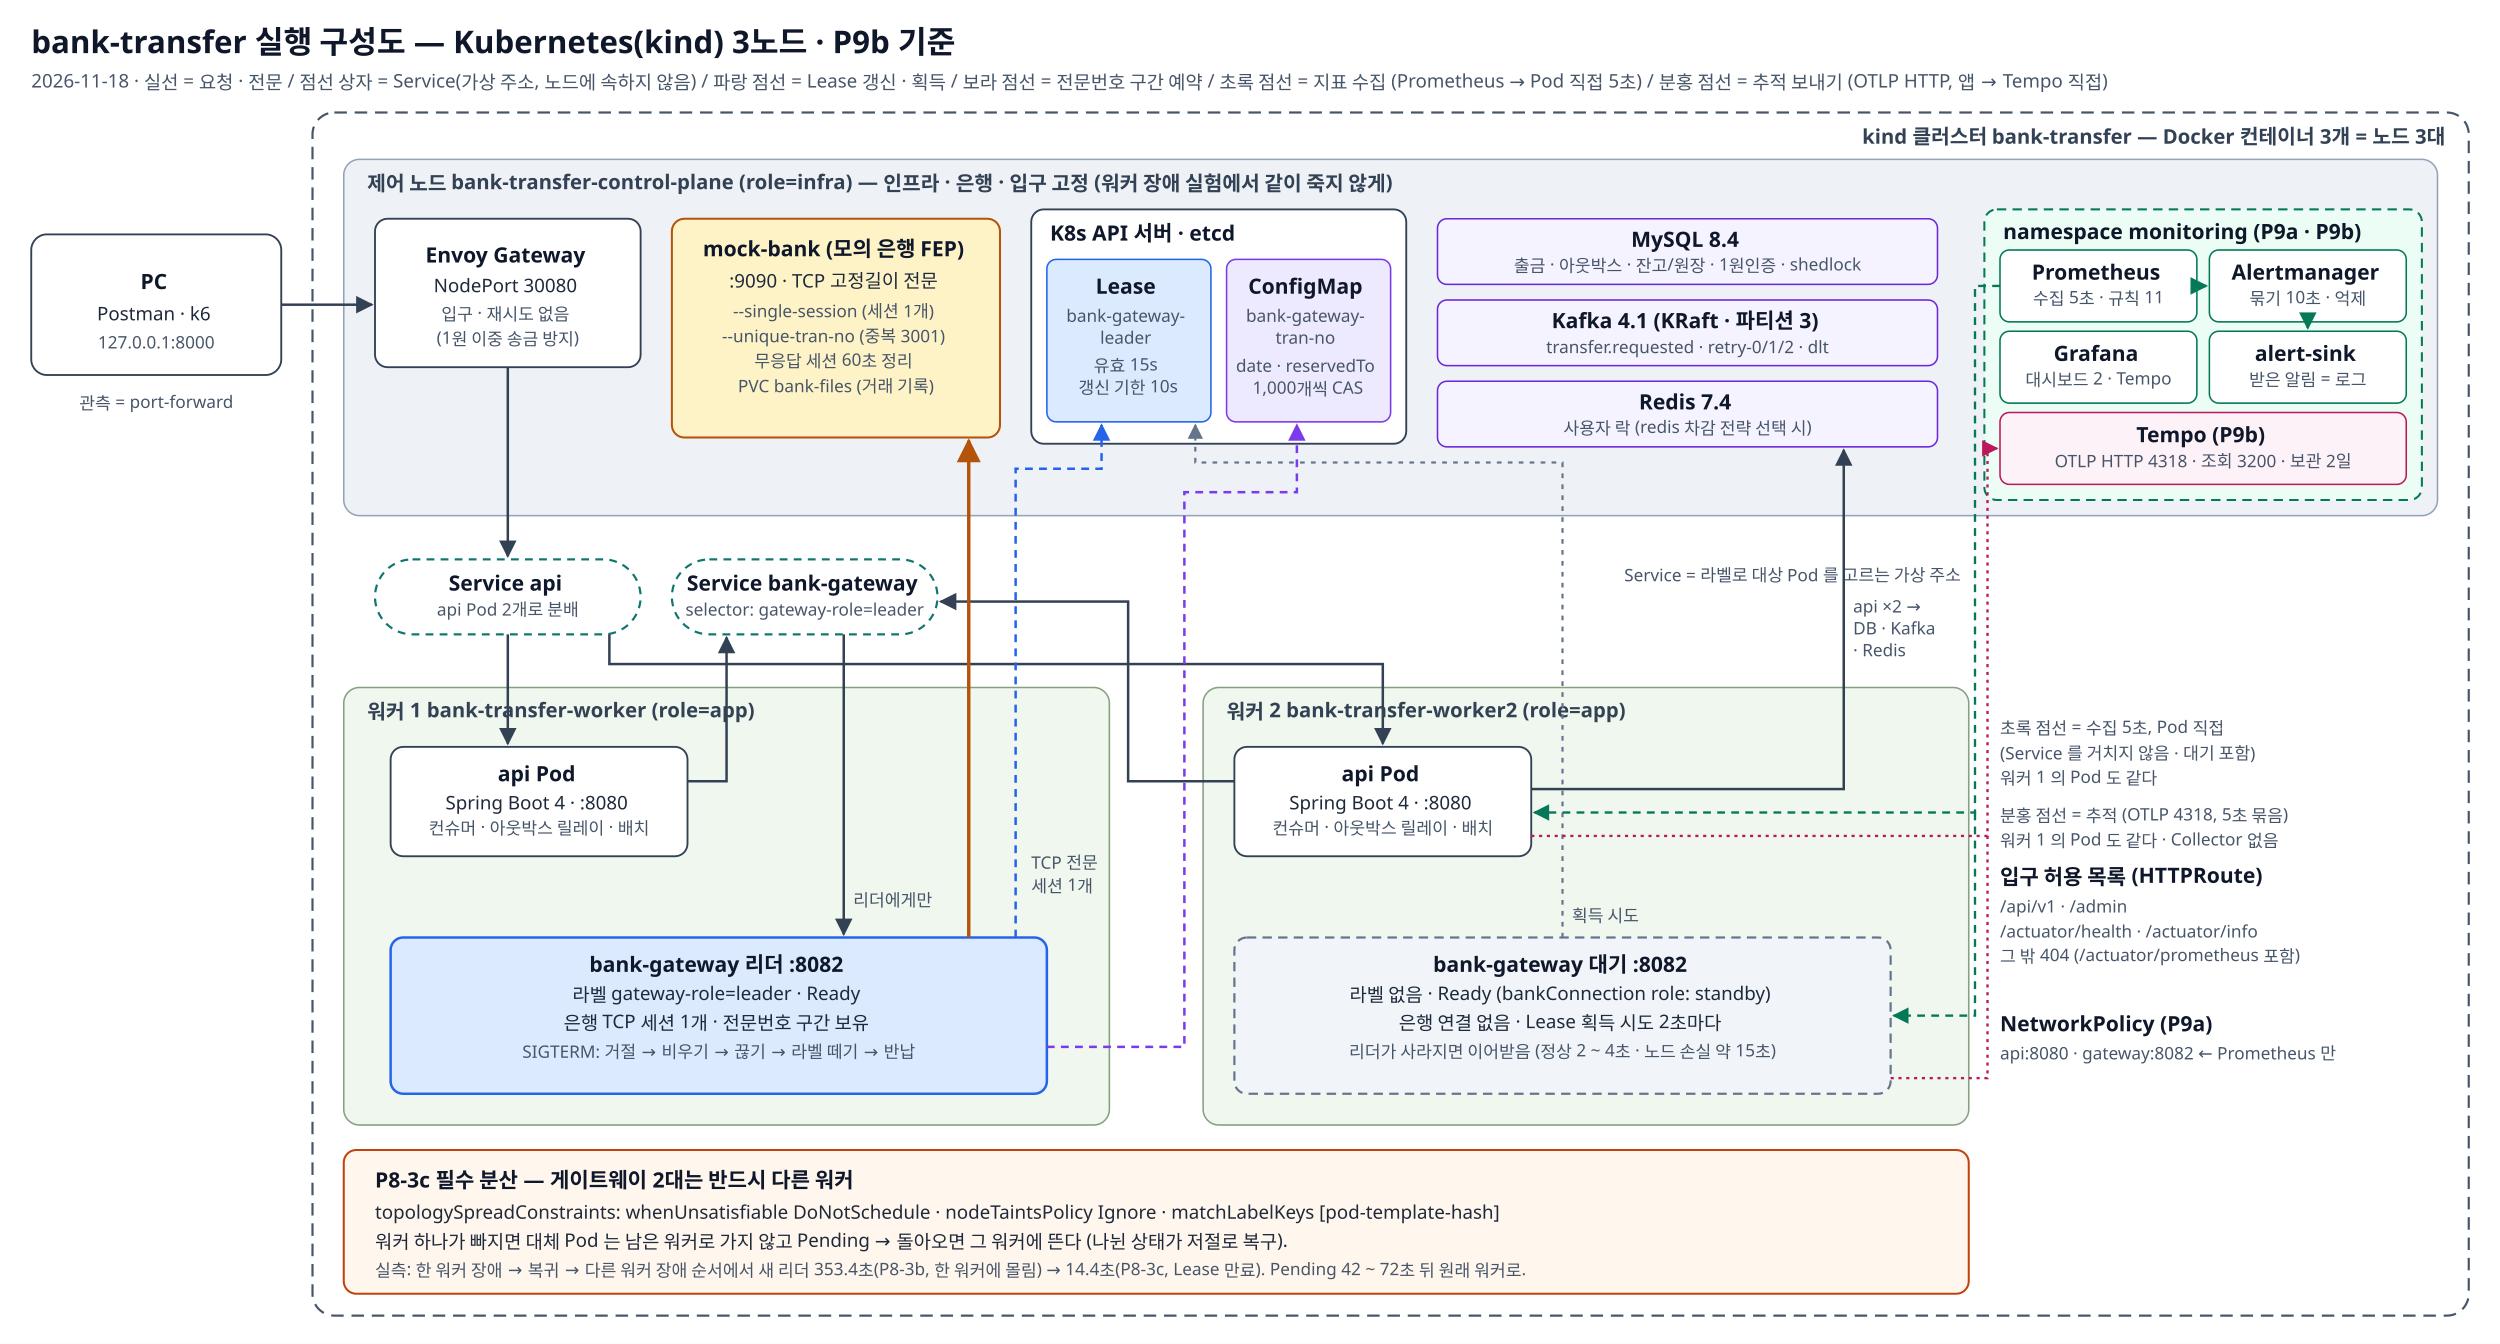
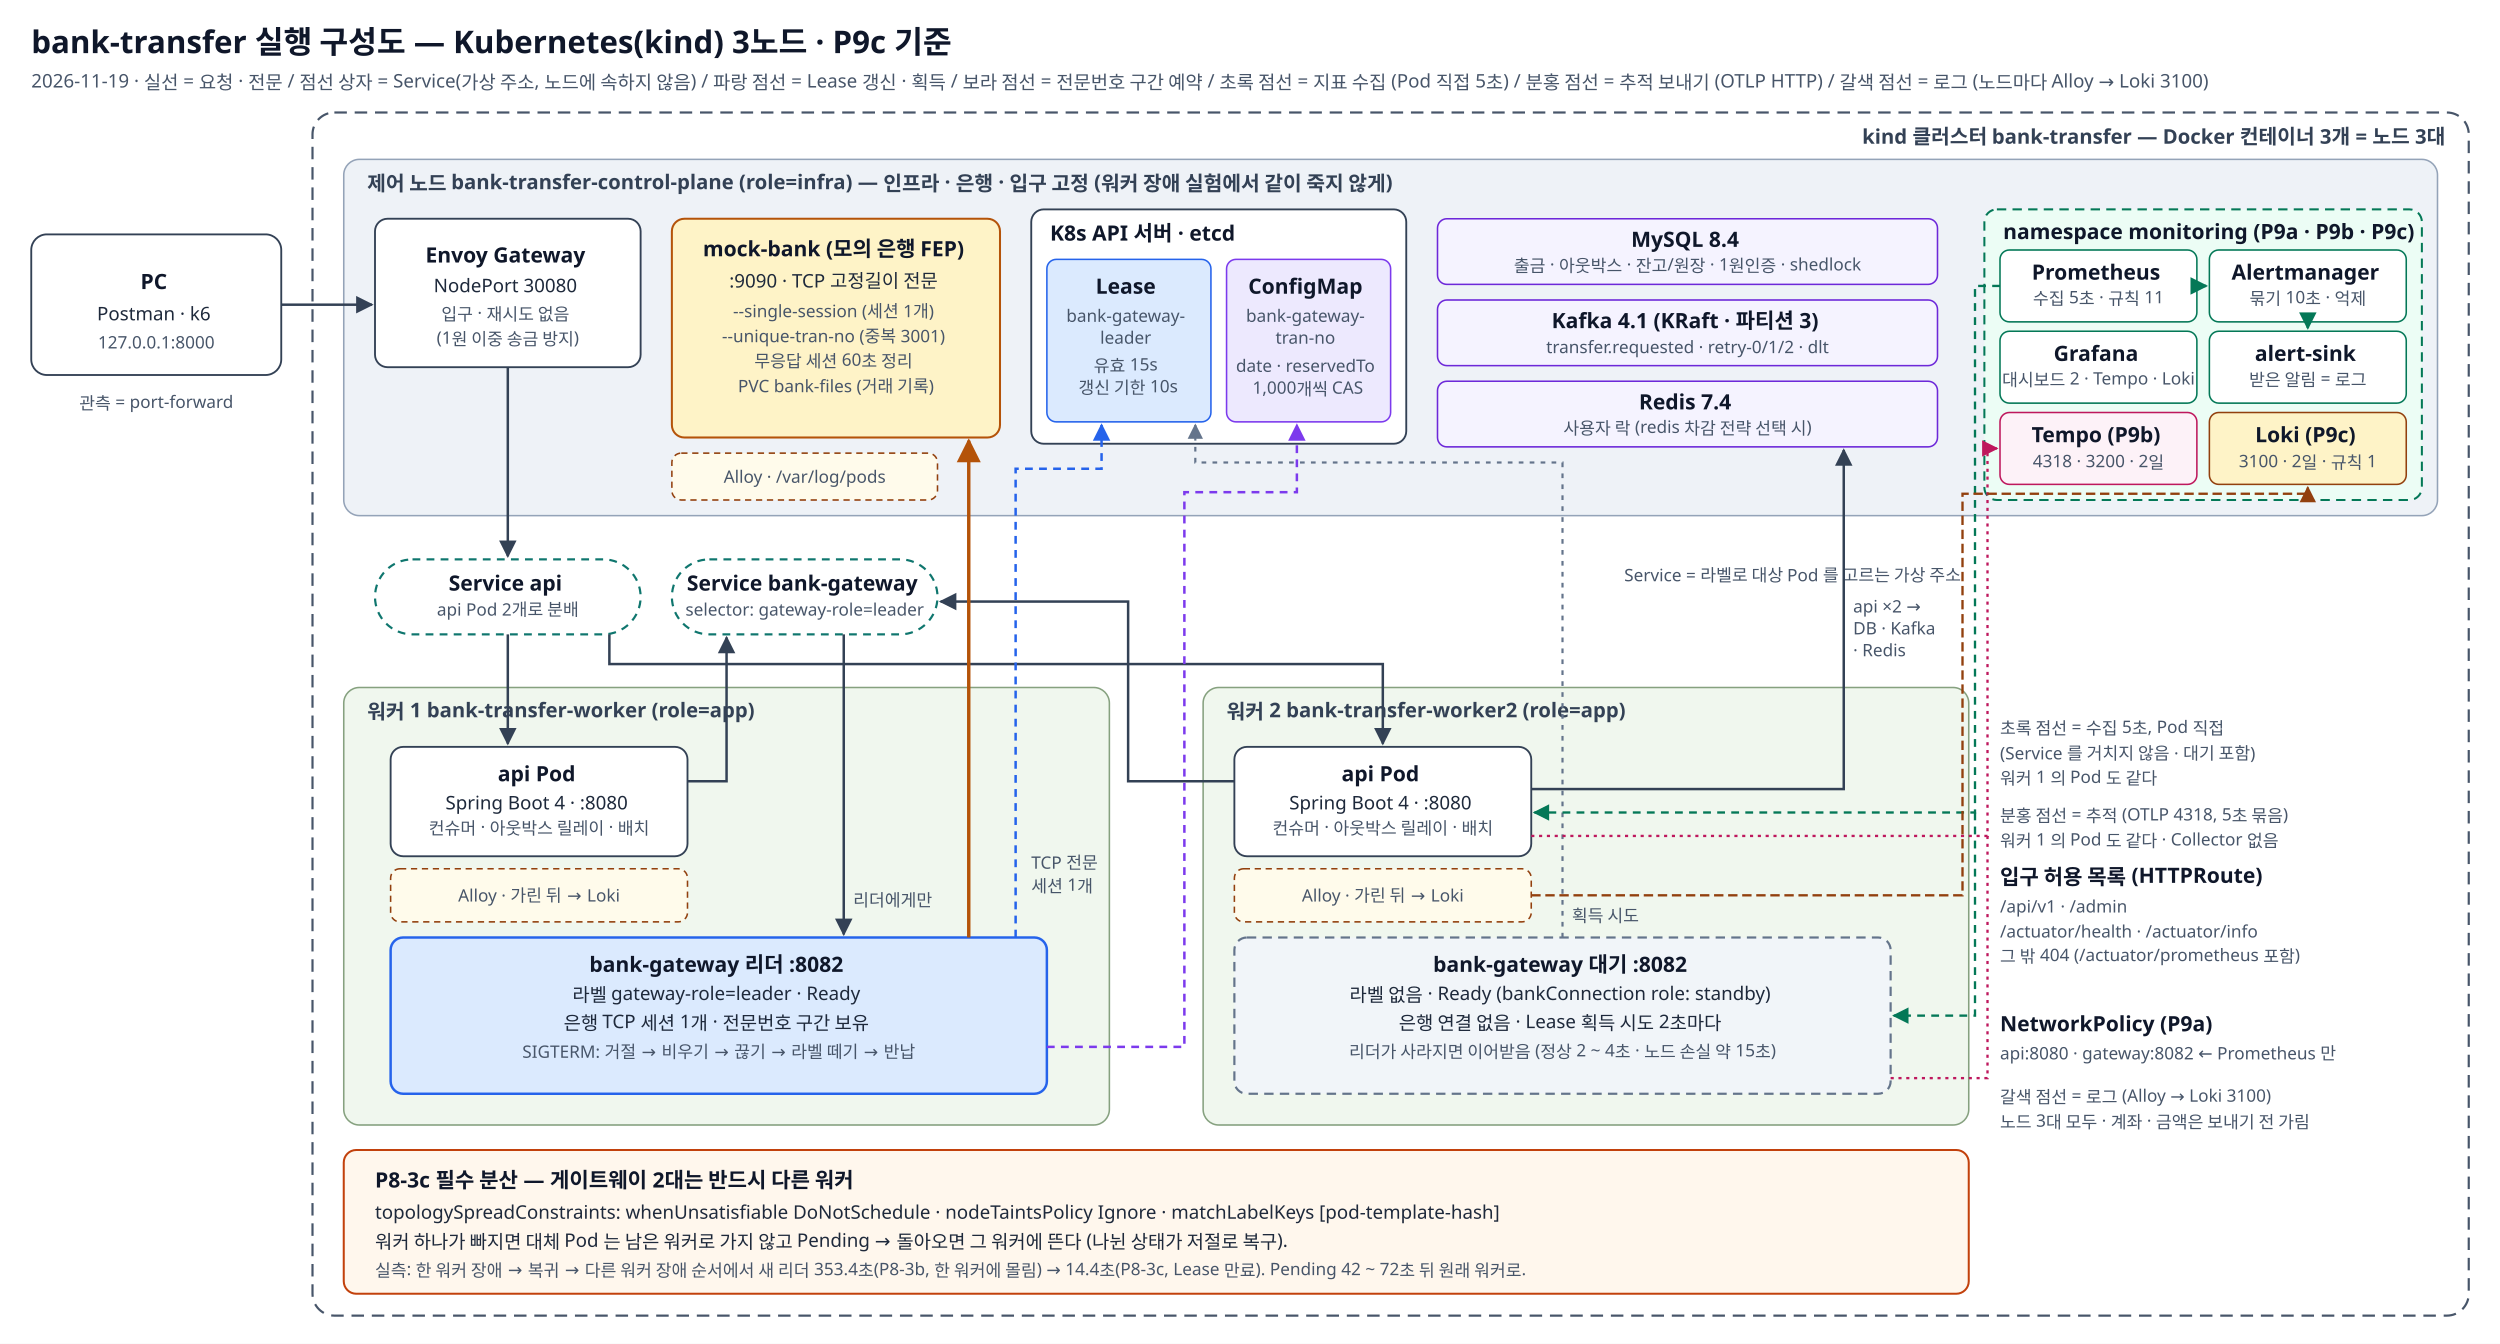
<svg xmlns="http://www.w3.org/2000/svg" viewBox="0 0 1600 860" width="1600" height="860" font-family="'Malgun Gothic','Apple SD Gothic Neo','Noto Sans KR',sans-serif">
  <defs>
    <marker id="arr" viewBox="0 0 10 10" refX="9" refY="5" markerWidth="7" markerHeight="7" orient="auto-start-reverse">
      <path d="M0,0 L10,5 L0,10 z" fill="#334155" />
    </marker>
    <marker id="arrB" viewBox="0 0 10 10" refX="9" refY="5" markerWidth="7" markerHeight="7" orient="auto-start-reverse">
      <path d="M0,0 L10,5 L0,10 z" fill="#b45309" />
    </marker>
    <marker id="arrL" viewBox="0 0 10 10" refX="9" refY="5" markerWidth="7" markerHeight="7" orient="auto-start-reverse">
      <path d="M0,0 L10,5 L0,10 z" fill="#2563eb" />
    </marker>
    <marker id="arrC" viewBox="0 0 10 10" refX="9" refY="5" markerWidth="7" markerHeight="7" orient="auto-start-reverse">
      <path d="M0,0 L10,5 L0,10 z" fill="#7c3aed" />
    </marker>
    <marker id="arrS" viewBox="0 0 10 10" refX="9" refY="5" markerWidth="7" markerHeight="7" orient="auto-start-reverse">
      <path d="M0,0 L10,5 L0,10 z" fill="#64748b" />
    </marker>
    <marker id="arrM" viewBox="0 0 10 10" refX="9" refY="5" markerWidth="7" markerHeight="7" orient="auto-start-reverse">
      <path d="M0,0 L10,5 L0,10 z" fill="#047857" />
    </marker>
    <marker id="arrT" viewBox="0 0 10 10" refX="9" refY="5" markerWidth="7" markerHeight="7" orient="auto-start-reverse">
      <path d="M0,0 L10,5 L0,10 z" fill="#be185d" />
+     </marker>
+     <marker id="arrG" viewBox="0 0 10 10" refX="9" refY="5" markerWidth="7" markerHeight="7" orient="auto-start-reverse">
+       <path d="M0,0 L10,5 L0,10 z" fill="#92400e" />
    </marker>
    <style>
      .t{font-size:20px;font-weight:700;fill:#0f172a}
      .st{font-size:12px;fill:#475569}
      .h{font-size:13.5px;font-weight:700;fill:#0f172a}
      .b{font-size:12px;fill:#1e293b}
      .s{font-size:11px;fill:#475569}
      .zone{font-size:13px;font-weight:700;fill:#334155}
      .box{fill:#ffffff;stroke:#334155;stroke-width:1.2}
      .ln{fill:none;stroke:#334155;stroke-width:1.6}
    </style>
  </defs>
  <rect x="0" y="0" width="1600" height="860" fill="#ffffff" />
-   <text class="t" x="20" y="34">bank-transfer 실행 구성도 — Kubernetes(kind) 3노드 · P9b 기준</text>
-   <text class="st" x="20" y="56">2026-11-18 · 실선 = 요청 · 전문 / 점선 상자 = Service(가상 주소, 노드에 속하지 않음) / 파랑 점선 = Lease 갱신 · 획득 / 보라 점선 = 전문번호 구간 예약 / 초록 점선 = 지표 수집 (Prometheus → Pod 직접 5초) / 분홍 점선 = 추적 보내기 (OTLP HTTP, 앱 → Tempo 직접)</text>
+   <text class="t" x="20" y="34">bank-transfer 실행 구성도 — Kubernetes(kind) 3노드 · P9c 기준</text>
+   <text class="st" x="20" y="56">2026-11-19 · 실선 = 요청 · 전문 / 점선 상자 = Service(가상 주소, 노드에 속하지 않음) / 파랑 점선 = Lease 갱신 · 획득 / 보라 점선 = 전문번호 구간 예약 / 초록 점선 = 지표 수집 (Pod 직접 5초) / 분홍 점선 = 추적 보내기 (OTLP HTTP) / 갈색 점선 = 로그 (노드마다 Alloy → Loki 3100)</text>
  <rect class="box" x="20" y="150" width="160" height="90" rx="10" />
  <text x="100" y="185" text-anchor="middle">
    <tspan class="h">PC</tspan>
    <tspan class="b" x="100" dy="20">Postman · k6</tspan>
    <tspan class="s" x="100" dy="18">127.0.0.1:8000</tspan>
  </text>
  <text class="s" x="100" y="262" text-anchor="middle">관측 = port-forward</text>
  <rect x="200" y="72" width="1380" height="770" rx="14" fill="none" stroke="#475569" stroke-width="1.4" stroke-dasharray="8 5" />
  <text class="zone" x="1565" y="92" text-anchor="end">kind 클러스터 bank-transfer — Docker 컨테이너 3개 = 노드 3대</text>
  <rect x="220" y="102" width="1340" height="228" rx="10" fill="#eef2f7" stroke="#94a3b8" />
  <text class="zone" x="235" y="122">제어 노드 bank-transfer-control-plane (role=infra) — 인프라 · 은행 · 입구 고정 (워커 장애 실험에서 같이 죽지 않게)</text>
  <rect class="box" x="240" y="140" width="170" height="95" rx="8" />
  <text x="325" y="168" text-anchor="middle">
    <tspan class="h">Envoy Gateway</tspan>
    <tspan class="b" x="325" dy="19">NodePort 30080</tspan>
    <tspan class="s" x="325" dy="18">입구 · 재시도 없음</tspan>
    <tspan class="s" x="325" dy="15">(1원 이중 송금 방지)</tspan>
  </text>
  <rect x="430" y="140" width="210" height="140" rx="8" fill="#fef3c7" stroke="#b45309" stroke-width="1.3" />
  <text x="535" y="164" text-anchor="middle">
    <tspan class="h">mock-bank (모의 은행 FEP)</tspan>
    <tspan class="b" x="535" dy="20">:9090 · TCP 고정길이 전문</tspan>
    <tspan class="s" x="535" dy="19">--single-session (세션 1개)</tspan>
    <tspan class="s" x="535" dy="16">--unique-tran-no (중복 3001)</tspan>
    <tspan class="s" x="535" dy="16">무응답 세션 60초 정리</tspan>
    <tspan class="s" x="535" dy="16">PVC bank-files (거래 기록)</tspan>
  </text>
  <rect class="box" x="660" y="134" width="240" height="150" rx="8" />
  <text class="h" x="672" y="154">K8s API 서버 · etcd</text>
  <rect x="670" y="166" width="105" height="104" rx="6" fill="#dbeafe" stroke="#2563eb" />
  <text x="722" y="188" text-anchor="middle">
    <tspan class="h">Lease</tspan>
    <tspan class="s" x="722" dy="18">bank-gateway-</tspan>
    <tspan class="s" x="722" dy="14">leader</tspan>
    <tspan class="s" x="722" dy="18">유효 15s</tspan>
    <tspan class="s" x="722" dy="14">갱신 기한 10s</tspan>
  </text>
  <rect x="785" y="166" width="105" height="104" rx="6" fill="#ede9fe" stroke="#7c3aed" />
  <text x="837" y="188" text-anchor="middle">
    <tspan class="h">ConfigMap</tspan>
    <tspan class="s" x="837" dy="18">bank-gateway-</tspan>
    <tspan class="s" x="837" dy="14">tran-no</tspan>
    <tspan class="s" x="837" dy="18">date · reservedTo</tspan>
    <tspan class="s" x="837" dy="14">1,000개씩 CAS</tspan>
  </text>
  <rect x="920" y="140" width="320" height="42" rx="6" fill="#f5f3ff" stroke="#6d28d9" />
  <text x="1080" y="158" text-anchor="middle">
    <tspan class="h">MySQL 8.4</tspan>
    <tspan class="s" x="1080" dy="16">출금 · 아웃박스 · 잔고/원장 · 1원인증 · shedlock</tspan>
  </text>
  <rect x="920" y="192" width="320" height="42" rx="6" fill="#f5f3ff" stroke="#6d28d9" />
  <text x="1080" y="210" text-anchor="middle">
    <tspan class="h">Kafka 4.1 (KRaft · 파티션 3)</tspan>
    <tspan class="s" x="1080" dy="16">transfer.requested · retry-0/1/2 · dlt</tspan>
  </text>
  <rect x="920" y="244" width="320" height="42" rx="6" fill="#f5f3ff" stroke="#6d28d9" />
  <text x="1080" y="262" text-anchor="middle">
    <tspan class="h">Redis 7.4</tspan>
    <tspan class="s" x="1080" dy="16">사용자 락 (redis 차감 전략 선택 시)</tspan>
  </text>
  <rect x="1270" y="134" width="280" height="186" rx="8" fill="#ecfdf5" stroke="#047857" stroke-width="1.3" stroke-dasharray="6 4" />
-   <text class="h" x="1282" y="153" fill="#065f46">namespace monitoring (P9a · P9b)</text>
+   <text class="h" x="1282" y="153" fill="#065f46">namespace monitoring (P9a · P9b · P9c)</text>
  <rect x="1280" y="160" width="126" height="46" rx="6" fill="#ffffff" stroke="#047857" />
  <text x="1343" y="179" text-anchor="middle">
    <tspan class="h">Prometheus</tspan>
    <tspan class="s" x="1343" dy="16">수집 5초 · 규칙 11</tspan>
  </text>
  <rect x="1414" y="160" width="126" height="46" rx="6" fill="#ffffff" stroke="#047857" />
  <text x="1477" y="179" text-anchor="middle">
    <tspan class="h">Alertmanager</tspan>
    <tspan class="s" x="1477" dy="16">묶기 10초 · 억제</tspan>
  </text>
  <rect x="1280" y="212" width="126" height="46" rx="6" fill="#ffffff" stroke="#047857" />
  <text x="1343" y="231" text-anchor="middle">
    <tspan class="h">Grafana</tspan>
-     <tspan class="s" x="1343" dy="16">대시보드 2 · Tempo</tspan>
+     <tspan class="s" x="1343" dy="16">대시보드 2 · Tempo · Loki</tspan>
  </text>
  <rect x="1414" y="212" width="126" height="46" rx="6" fill="#ffffff" stroke="#047857" />
  <text x="1477" y="231" text-anchor="middle">
    <tspan class="h">alert-sink</tspan>
    <tspan class="s" x="1477" dy="16">받은 알림 = 로그</tspan>
  </text>
-   <rect x="1280" y="264" width="260" height="46" rx="6" fill="#fdf2f8" stroke="#be185d" />
-   <text x="1410" y="283" text-anchor="middle">
+   <rect x="1280" y="264" width="126" height="46" rx="6" fill="#fdf2f8" stroke="#be185d" />
+   <text x="1343" y="283" text-anchor="middle">
    <tspan class="h">Tempo (P9b)</tspan>
-     <tspan class="s" x="1410" dy="16">OTLP HTTP 4318 · 조회 3200 · 보관 2일</tspan>
+     <tspan class="s" x="1343" dy="16">4318 · 3200 · 2일</tspan>
+   </text>
+   <rect x="1414" y="264" width="126" height="46" rx="6" fill="#fef3c7" stroke="#92400e" />
+   <text x="1477" y="283" text-anchor="middle">
+     <tspan class="h">Loki (P9c)</tspan>
+     <tspan class="s" x="1477" dy="16">3100 · 2일 · 규칙 1</tspan>
  </text>
  <line x1="1406" y1="183" x2="1412" y2="183" stroke="#047857" stroke-width="1.6" marker-end="url(#arrM)" />
  <line x1="1477" y1="206" x2="1477" y2="210" stroke="#047857" stroke-width="1.6" marker-end="url(#arrM)" />
  <text class="s" x="1280" y="470" fill="#047857">초록 점선 = 수집 5초, Pod 직접</text>
  <text class="s" x="1280" y="486" fill="#047857">(Service 를 거치지 않음 · 대기 포함)</text>
  <text class="s" x="1280" y="502" fill="#047857">워커 1 의 Pod 도 같다</text>
  <text class="h" x="1280" y="566">입구 허용 목록 (HTTPRoute)</text>
  <text class="s" x="1280" y="584">/api/v1 · /admin</text>
  <text class="s" x="1280" y="600">/actuator/health · /actuator/info</text>
  <text class="s" x="1280" y="616">그 밖 404 (/actuator/prometheus 포함)</text>
  <text class="h" x="1280" y="660">NetworkPolicy (P9a)</text>
  <text class="s" x="1280" y="678">api:8080 · gateway:8082 ← Prometheus 만</text>
  <text class="s" x="1255" y="372" text-anchor="end">Service = 라벨로 대상 Pod 를 고르는 가상 주소</text>
  <rect x="240" y="358" width="170" height="48" rx="24" fill="#ffffff" stroke="#0f766e" stroke-width="1.4" stroke-dasharray="5 4" />
  <text x="325" y="378" text-anchor="middle">
    <tspan class="h">Service api</tspan>
    <tspan class="s" x="325" dy="16">api Pod 2개로 분배</tspan>
  </text>
  <rect x="430" y="358" width="170" height="48" rx="24" fill="#ffffff" stroke="#0f766e" stroke-width="1.4" stroke-dasharray="5 4" />
  <text x="515" y="378" text-anchor="middle">
    <tspan class="h">Service bank-gateway</tspan>
    <tspan class="s" x="515" dy="16">selector: gateway-role=leader</tspan>
  </text>
  <rect x="220" y="440" width="490" height="280" rx="10" fill="#f0f7ee" stroke="#86a17f" />
  <text class="zone" x="235" y="460">워커 1 bank-transfer-worker (role=app)</text>
  <rect class="box" x="250" y="478" width="190" height="70" rx="8" />
  <text x="345" y="500" text-anchor="middle">
    <tspan class="h">api Pod</tspan>
    <tspan class="b" x="345" dy="18">Spring Boot 4 · :8080</tspan>
    <tspan class="s" x="345" dy="16">컨슈머 · 아웃박스 릴레이 · 배치</tspan>
  </text>
  <rect x="250" y="600" width="420" height="100" rx="8" fill="#dbeafe" stroke="#2563eb" stroke-width="1.6" />
  <text x="460" y="622" text-anchor="middle">
    <tspan class="h">bank-gateway 리더 :8082</tspan>
    <tspan class="b" x="460" dy="19">라벨 gateway-role=leader · Ready</tspan>
    <tspan class="b" x="460" dy="18">은행 TCP 세션 1개 · 전문번호 구간 보유</tspan>
    <tspan class="s" x="460" dy="18">SIGTERM: 거절 → 비우기 → 끊기 → 라벨 떼기 → 반납</tspan>
  </text>
  <rect x="770" y="440" width="490" height="280" rx="10" fill="#f0f7ee" stroke="#86a17f" />
  <text class="zone" x="785" y="460">워커 2 bank-transfer-worker2 (role=app)</text>
  <rect class="box" x="790" y="478" width="190" height="70" rx="8" />
  <text x="885" y="500" text-anchor="middle">
    <tspan class="h">api Pod</tspan>
    <tspan class="b" x="885" dy="18">Spring Boot 4 · :8080</tspan>
    <tspan class="s" x="885" dy="16">컨슈머 · 아웃박스 릴레이 · 배치</tspan>
  </text>
  <rect x="790" y="600" width="420" height="100" rx="8" fill="#f1f5f9" stroke="#64748b" stroke-width="1.4" stroke-dasharray="6 4" />
  <text x="1000" y="622" text-anchor="middle">
    <tspan class="h">bank-gateway 대기 :8082</tspan>
    <tspan class="b" x="1000" dy="19">라벨 없음 · Ready (bankConnection role: standby)</tspan>
    <tspan class="b" x="1000" dy="18">은행 연결 없음 · Lease 획득 시도 2초마다</tspan>
    <tspan class="s" x="1000" dy="18">리더가 사라지면 이어받음 (정상 2 ~ 4초 · 노드 손실 약 15초)</tspan>
  </text>
  <rect x="220" y="736" width="1040" height="92" rx="8" fill="#fff7ed" stroke="#c2410c" stroke-width="1.3" />
  <text x="240" y="760">
    <tspan class="h" fill="#9a3412">P8-3c 필수 분산 — 게이트웨이 2대는 반드시 다른 워커</tspan>
    <tspan class="b" x="240" dy="20">topologySpreadConstraints: whenUnsatisfiable DoNotSchedule · nodeTaintsPolicy Ignore · matchLabelKeys [pod-template-hash]</tspan>
    <tspan class="b" x="240" dy="19">워커 하나가 빠지면 대체 Pod 는 남은 워커로 가지 않고 Pending → 돌아오면 그 워커에 뜬다 (나뉜 상태가 저절로 복구).</tspan>
    <tspan class="s" x="240" dy="18">실측: 한 워커 장애 → 복귀 → 다른 워커 장애 순서에서 새 리더 353.4초(P8-3b, 한 워커에 몰림) → 14.4초(P8-3c, Lease 만료). Pending 42 ~ 72초 뒤 원래 워커로.</tspan>
  </text>
  <line class="ln" x1="180" y1="195" x2="238" y2="195" marker-end="url(#arr)" />
  <line class="ln" x1="325" y1="235" x2="325" y2="356" marker-end="url(#arr)" />
  <line class="ln" x1="325" y1="406" x2="325" y2="476" marker-end="url(#arr)" />
  <polyline class="ln" points="390,406 390,425 885,425 885,476" marker-end="url(#arr)" />
  <polyline class="ln" points="440,500 465,500 465,408" marker-end="url(#arr)" />
  <polyline class="ln" points="790,500 722,500 722,385 602,385" marker-end="url(#arr)" />
  <line class="ln" x1="540" y1="406" x2="540" y2="598" marker-end="url(#arr)" />
  <text class="s" x="546" y="580">리더에게만</text>
  <line x1="620" y1="600" x2="620" y2="282" stroke="#b45309" stroke-width="2.2" marker-end="url(#arrB)" />
  <text class="s" x="660" y="556" fill="#92400e">TCP 전문</text>
  <text class="s" x="660" y="571" fill="#92400e">세션 1개</text>
  <polyline class="ln" points="980,505 1180,505 1180,288" marker-end="url(#arr)" />
  <text class="s" x="1186" y="392">api ×2 →</text>
  <text class="s" x="1186" y="406">DB · Kafka</text>
  <text class="s" x="1186" y="420">· Redis</text>
  <polyline points="650,600 650,300 705,300 705,272" fill="none" stroke="#2563eb" stroke-width="1.6" stroke-dasharray="5 4" marker-end="url(#arrL)" />
  <polyline points="670,670 758,670 758,315 830,315 830,272" fill="none" stroke="#7c3aed" stroke-width="1.6" stroke-dasharray="5 4" marker-end="url(#arrC)" />
  <polyline points="1000,600 1000,296 765,296 765,272" fill="none" stroke="#64748b" stroke-width="1.4" stroke-dasharray="3 4" marker-end="url(#arrS)" />
  <text class="s" x="1006" y="590" fill="#475569">획득 시도</text>
  <polyline points="1280,183 1264,183 1264,520 982,520" fill="none" stroke="#047857" stroke-width="1.5" stroke-dasharray="5 4" marker-end="url(#arrM)" />
  <polyline points="1264,520 1264,650 1212,650" fill="none" stroke="#047857" stroke-width="1.5" stroke-dasharray="5 4" marker-end="url(#arrM)" />
  <polyline points="980,535 1272,535 1272,287 1278,287" fill="none" stroke="#be185d" stroke-width="1.5" stroke-dasharray="2 3" marker-end="url(#arrT)" />
  <polyline points="1210,690 1272,690 1272,535" fill="none" stroke="#be185d" stroke-width="1.5" stroke-dasharray="2 3" />
  <text class="s" x="1280" y="526" fill="#be185d">분홍 점선 = 추적 (OTLP 4318, 5초 묶음)</text>
  <text class="s" x="1280" y="542" fill="#be185d">워커 1 의 Pod 도 같다 · Collector 없음</text>
+   <rect x="430" y="290" width="170" height="30" rx="6" fill="#fffbeb" stroke="#92400e" stroke-dasharray="4 3" />
+   <text x="515" y="309" text-anchor="middle" class="s">Alloy · /var/log/pods</text>
+   <rect x="250" y="556" width="190" height="34" rx="6" fill="#fffbeb" stroke="#92400e" stroke-dasharray="4 3" />
+   <text x="345" y="577" text-anchor="middle" class="s">Alloy · 가린 뒤 → Loki</text>
+   <rect x="790" y="556" width="190" height="34" rx="6" fill="#fffbeb" stroke="#92400e" stroke-dasharray="4 3" />
+   <text x="885" y="577" text-anchor="middle" class="s">Alloy · 가린 뒤 → Loki</text>
+   <polyline points="980,573 1256,573 1256,316 1477,316 1477,312" fill="none" stroke="#92400e" stroke-width="1.5" stroke-dasharray="6 3" marker-end="url(#arrG)" />
+   <text class="s" x="1280" y="706" fill="#92400e">갈색 점선 = 로그 (Alloy → Loki 3100)</text>
+   <text class="s" x="1280" y="722" fill="#92400e">노드 3대 모두 · 계좌 · 금액은 보내기 전 가림</text>
</svg>
